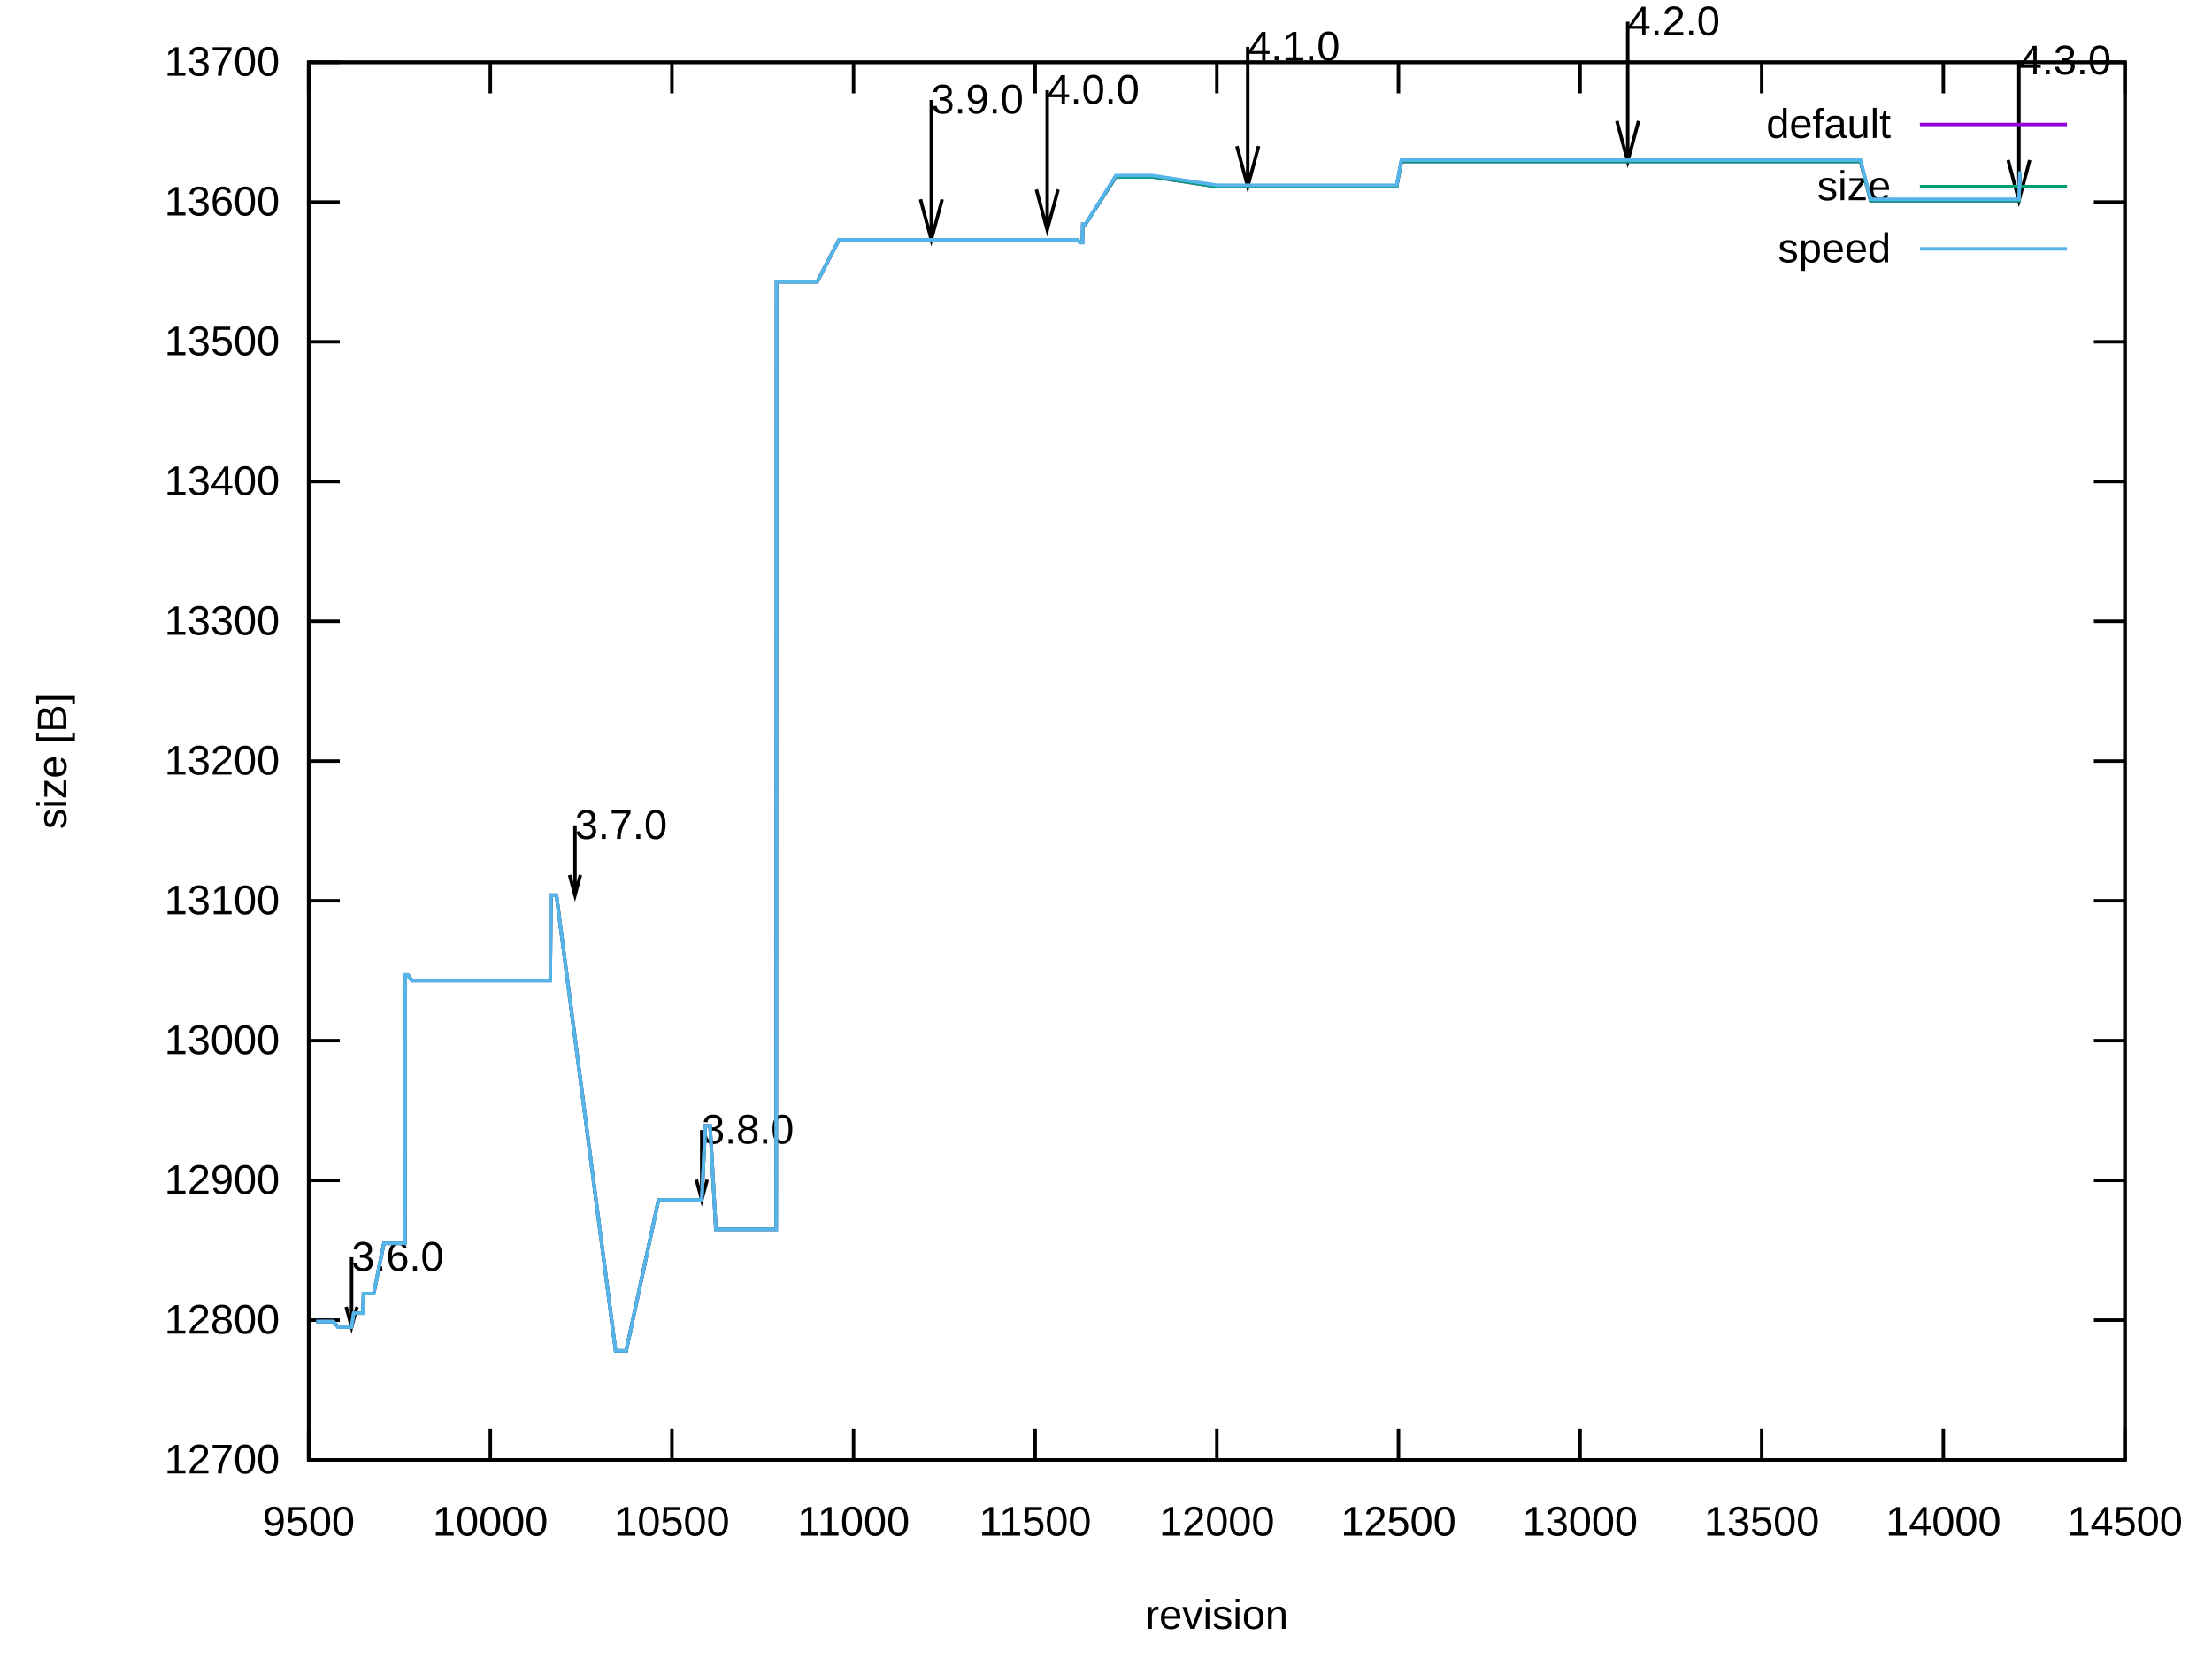
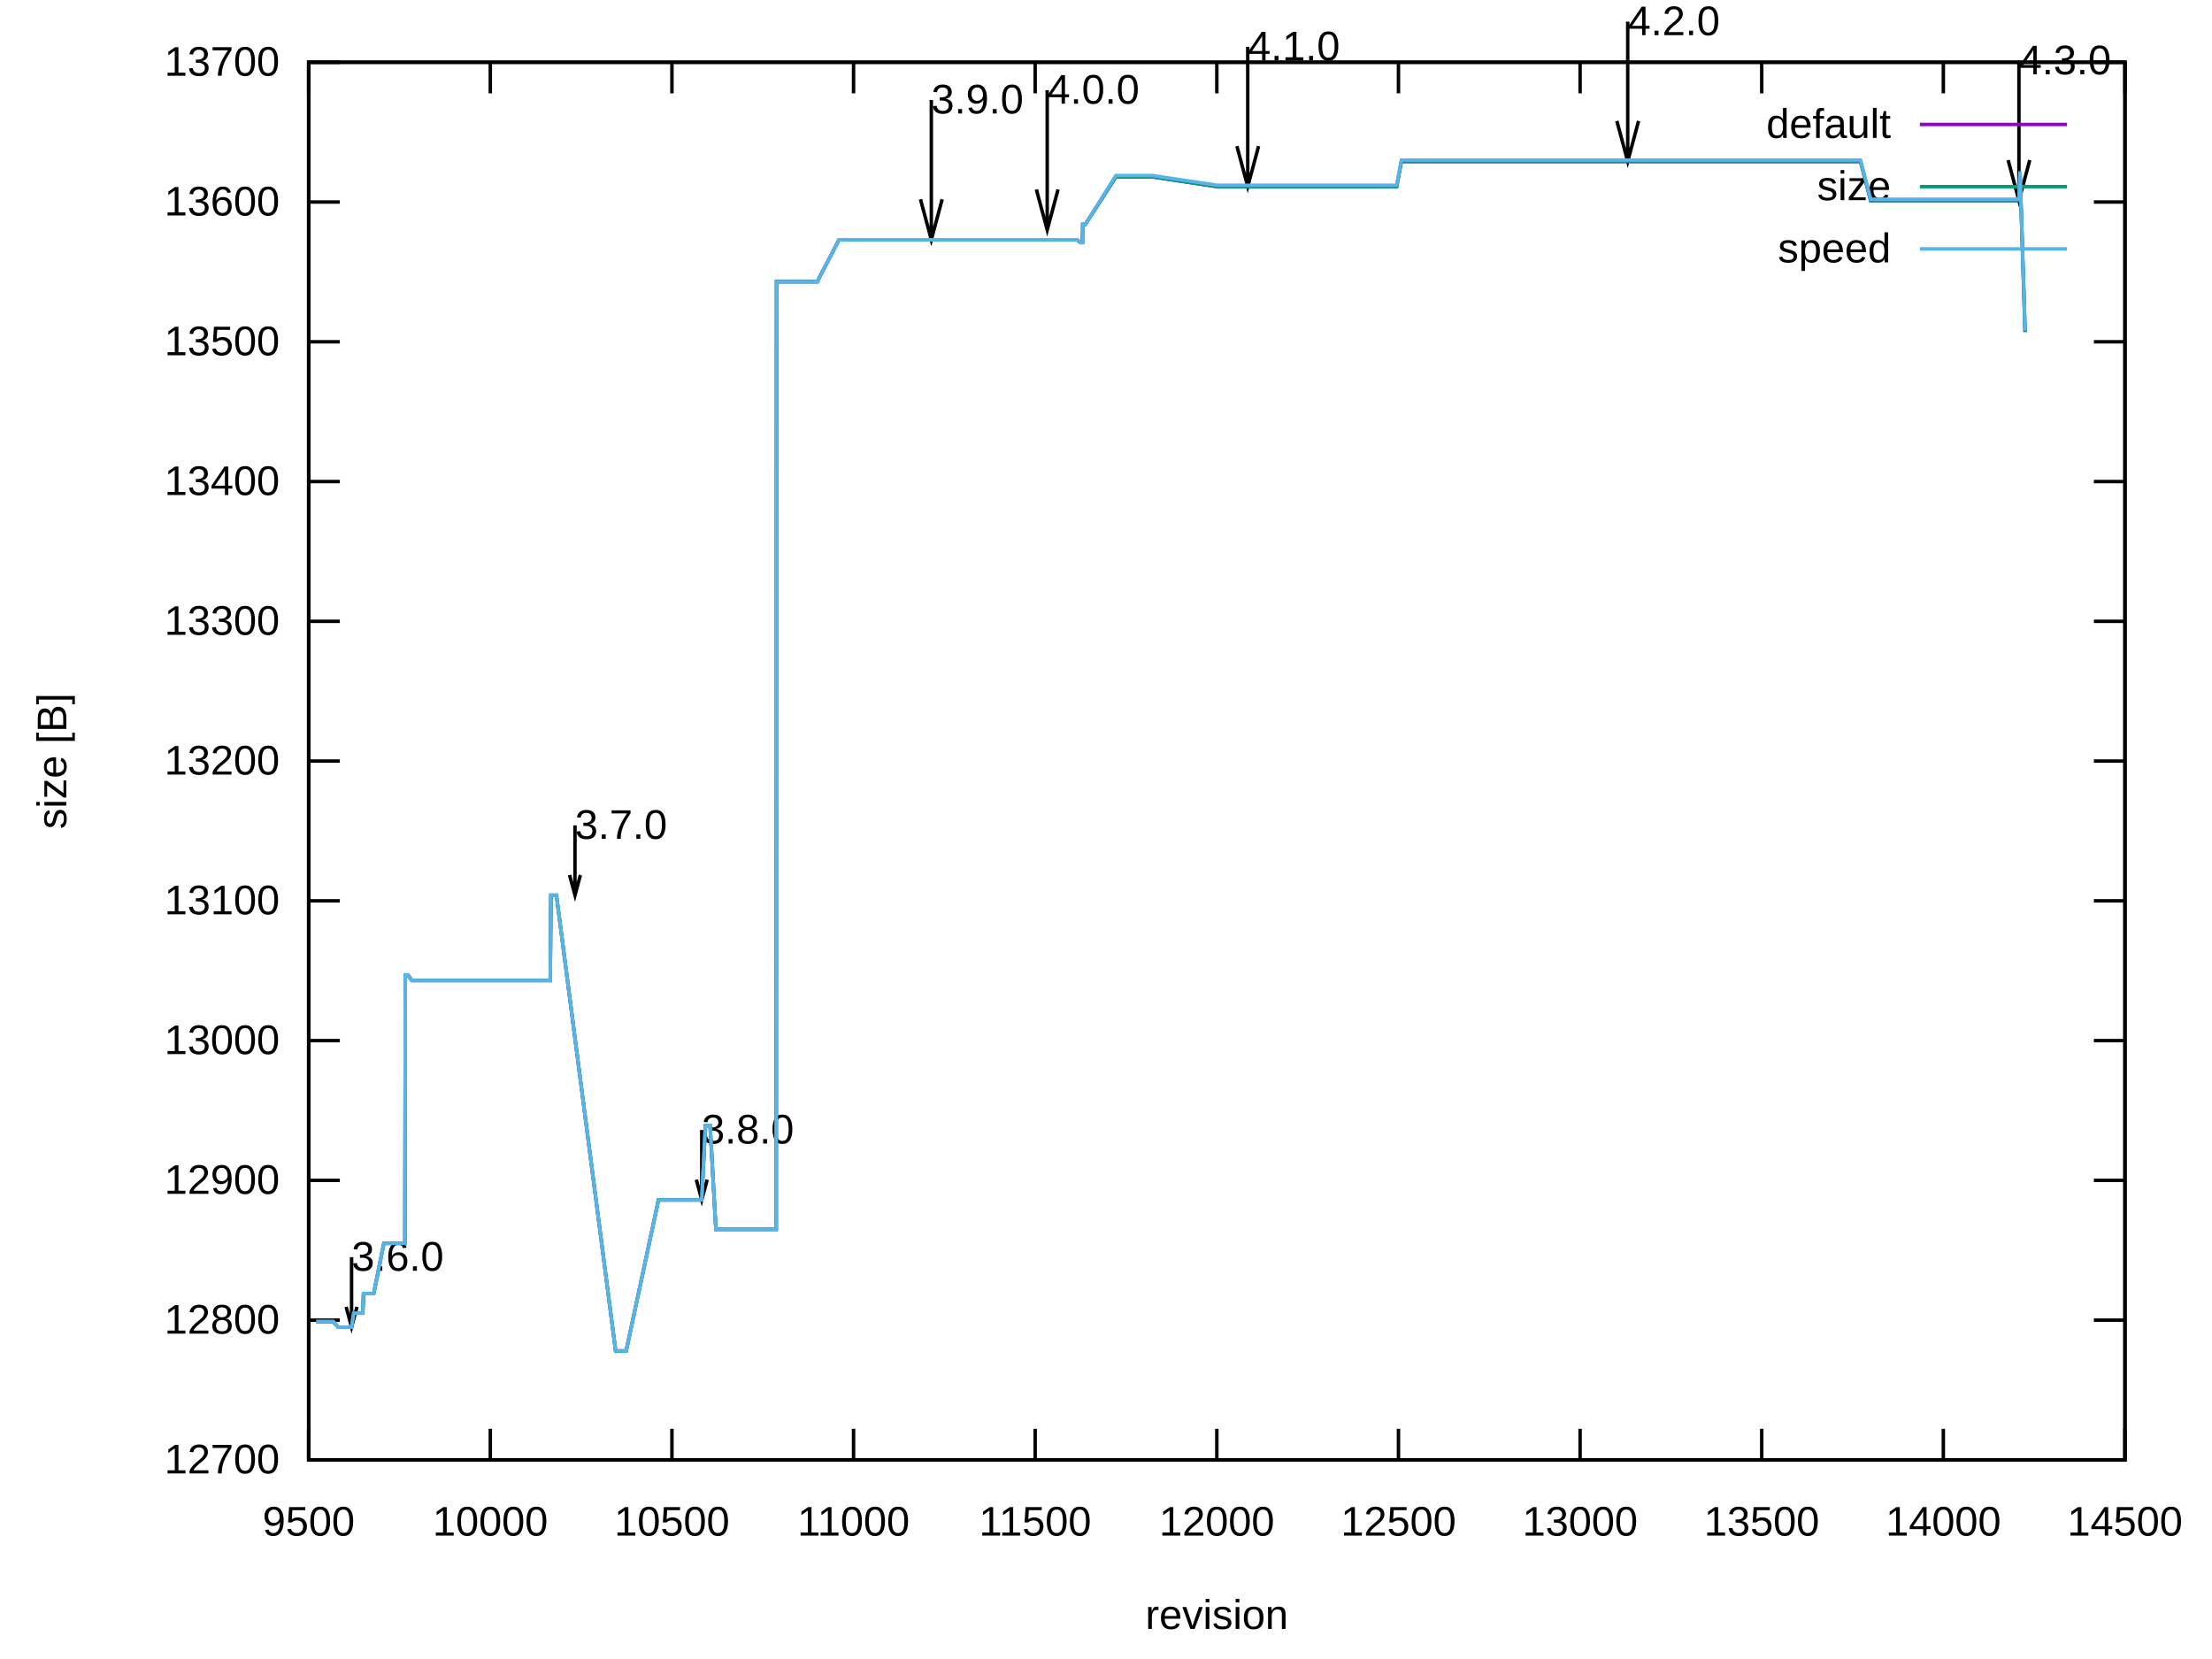
<svg xmlns="http://www.w3.org/2000/svg" xmlns:xlink="http://www.w3.org/1999/xlink" width="640" height="480" viewBox="0 0 640 480">
  <g id="gnuplot_canvas">
    <rect x="0" y="0" width="640" height="480" fill="none" />
    <defs>
      <circle id="gpDot" r="0.5" stroke-width="0.5" stroke="currentColor" />
      <path id="gpPt0" stroke-width="0.222" stroke="currentColor" d="M-1,0 h2 M0,-1 v2" />
      <path id="gpPt1" stroke-width="0.222" stroke="currentColor" d="M-1,-1 L1,1 M1,-1 L-1,1" />
      <path id="gpPt2" stroke-width="0.222" stroke="currentColor" d="M-1,0 L1,0 M0,-1 L0,1 M-1,-1 L1,1 M-1,1 L1,-1" />
      <rect id="gpPt3" stroke-width="0.222" stroke="currentColor" x="-1" y="-1" width="2" height="2" />
      <rect id="gpPt4" stroke-width="0.222" stroke="currentColor" fill="currentColor" x="-1" y="-1" width="2" height="2" />
      <circle id="gpPt5" stroke-width="0.222" stroke="currentColor" cx="0" cy="0" r="1" />
      <use xlink:href="#gpPt5" id="gpPt6" fill="currentColor" stroke="none" />
      <path id="gpPt7" stroke-width="0.222" stroke="currentColor" d="M0,-1.33 L-1.33,0.67 L1.33,0.67 z" />
      <use xlink:href="#gpPt7" id="gpPt8" fill="currentColor" stroke="none" />
      <use xlink:href="#gpPt7" id="gpPt9" stroke="currentColor" transform="rotate(180)" />
      <use xlink:href="#gpPt9" id="gpPt10" fill="currentColor" stroke="none" />
      <use xlink:href="#gpPt3" id="gpPt11" stroke="currentColor" transform="rotate(45)" />
      <use xlink:href="#gpPt11" id="gpPt12" fill="currentColor" stroke="none" />
      <path id="gpPt13" stroke-width="0.222" stroke="currentColor" d="M0,1.330 L1.265,0.411 L0.782,-1.067 L-0.782,-1.076 L-1.265,0.411 z" />
      <use xlink:href="#gpPt13" id="gpPt14" fill="currentColor" stroke="none" />
      <filter id="textbox" filterUnits="objectBoundingBox" x="0" y="0" height="1" width="1">
        <feFlood flood-color="white" flood-opacity="1" result="bgnd" />
        <feComposite in="SourceGraphic" in2="bgnd" operator="atop" />
      </filter>
      <filter id="greybox" filterUnits="objectBoundingBox" x="0" y="0" height="1" width="1">
        <feFlood flood-color="lightgrey" flood-opacity="1" result="grey" />
        <feComposite in="SourceGraphic" in2="grey" operator="atop" />
      </filter>
    </defs>
    <g fill="none" color="white" stroke="currentColor" stroke-width="1.00" stroke-linecap="butt" stroke-linejoin="miter">
</g>
    <g fill="none" color="black" stroke="currentColor" stroke-width="1.00" stroke-linecap="butt" stroke-linejoin="miter">
      <path stroke="black" d="M89.31,422.40 L98.31,422.40 M614.82,422.40 L605.82,422.40  " />
      <g transform="translate(80.92,426.30)" stroke="none" fill="black" font-family="Arial" font-size="12.00" text-anchor="end">
        <text>
          <tspan font-family="Arial"> 12700</tspan>
        </text>
      </g>
    </g>
    <g fill="none" color="black" stroke="currentColor" stroke-width="1.00" stroke-linecap="butt" stroke-linejoin="miter">
      <path stroke="black" d="M89.31,381.96 L98.31,381.96 M614.82,381.96 L605.82,381.96  " />
      <g transform="translate(80.92,385.86)" stroke="none" fill="black" font-family="Arial" font-size="12.00" text-anchor="end">
        <text>
          <tspan font-family="Arial"> 12800</tspan>
        </text>
      </g>
    </g>
    <g fill="none" color="black" stroke="currentColor" stroke-width="1.00" stroke-linecap="butt" stroke-linejoin="miter">
      <path stroke="black" d="M89.31,341.52 L98.31,341.52 M614.82,341.52 L605.82,341.52  " />
      <g transform="translate(80.92,345.42)" stroke="none" fill="black" font-family="Arial" font-size="12.00" text-anchor="end">
        <text>
          <tspan font-family="Arial"> 12900</tspan>
        </text>
      </g>
    </g>
    <g fill="none" color="black" stroke="currentColor" stroke-width="1.00" stroke-linecap="butt" stroke-linejoin="miter">
      <path stroke="black" d="M89.31,301.08 L98.31,301.08 M614.82,301.08 L605.82,301.08  " />
      <g transform="translate(80.92,304.98)" stroke="none" fill="black" font-family="Arial" font-size="12.00" text-anchor="end">
        <text>
          <tspan font-family="Arial"> 13000</tspan>
        </text>
      </g>
    </g>
    <g fill="none" color="black" stroke="currentColor" stroke-width="1.00" stroke-linecap="butt" stroke-linejoin="miter">
      <path stroke="black" d="M89.31,260.64 L98.31,260.64 M614.82,260.64 L605.82,260.64  " />
      <g transform="translate(80.92,264.54)" stroke="none" fill="black" font-family="Arial" font-size="12.00" text-anchor="end">
        <text>
          <tspan font-family="Arial"> 13100</tspan>
        </text>
      </g>
    </g>
    <g fill="none" color="black" stroke="currentColor" stroke-width="1.00" stroke-linecap="butt" stroke-linejoin="miter">
      <path stroke="black" d="M89.31,220.20 L98.31,220.20 M614.82,220.20 L605.82,220.20  " />
      <g transform="translate(80.92,224.10)" stroke="none" fill="black" font-family="Arial" font-size="12.00" text-anchor="end">
        <text>
          <tspan font-family="Arial"> 13200</tspan>
        </text>
      </g>
    </g>
    <g fill="none" color="black" stroke="currentColor" stroke-width="1.00" stroke-linecap="butt" stroke-linejoin="miter">
      <path stroke="black" d="M89.31,179.77 L98.31,179.77 M614.82,179.77 L605.82,179.77  " />
      <g transform="translate(80.92,183.67)" stroke="none" fill="black" font-family="Arial" font-size="12.00" text-anchor="end">
        <text>
          <tspan font-family="Arial"> 13300</tspan>
        </text>
      </g>
    </g>
    <g fill="none" color="black" stroke="currentColor" stroke-width="1.00" stroke-linecap="butt" stroke-linejoin="miter">
      <path stroke="black" d="M89.31,139.33 L98.31,139.33 M614.82,139.33 L605.82,139.33  " />
      <g transform="translate(80.92,143.23)" stroke="none" fill="black" font-family="Arial" font-size="12.00" text-anchor="end">
        <text>
          <tspan font-family="Arial"> 13400</tspan>
        </text>
      </g>
    </g>
    <g fill="none" color="black" stroke="currentColor" stroke-width="1.00" stroke-linecap="butt" stroke-linejoin="miter">
      <path stroke="black" d="M89.31,98.89 L98.31,98.89 M614.82,98.89 L605.82,98.89  " />
      <g transform="translate(80.92,102.79)" stroke="none" fill="black" font-family="Arial" font-size="12.00" text-anchor="end">
        <text>
          <tspan font-family="Arial"> 13500</tspan>
        </text>
      </g>
    </g>
    <g fill="none" color="black" stroke="currentColor" stroke-width="1.00" stroke-linecap="butt" stroke-linejoin="miter">
      <path stroke="black" d="M89.31,58.45 L98.31,58.45 M614.82,58.45 L605.82,58.45  " />
      <g transform="translate(80.92,62.35)" stroke="none" fill="black" font-family="Arial" font-size="12.00" text-anchor="end">
        <text>
          <tspan font-family="Arial"> 13600</tspan>
        </text>
      </g>
    </g>
    <g fill="none" color="black" stroke="currentColor" stroke-width="1.00" stroke-linecap="butt" stroke-linejoin="miter">
      <path stroke="black" d="M89.31,18.01 L98.31,18.01 M614.82,18.01 L605.82,18.01  " />
      <g transform="translate(80.92,21.91)" stroke="none" fill="black" font-family="Arial" font-size="12.00" text-anchor="end">
        <text>
          <tspan font-family="Arial"> 13700</tspan>
        </text>
      </g>
    </g>
    <g fill="none" color="black" stroke="currentColor" stroke-width="1.00" stroke-linecap="butt" stroke-linejoin="miter">
      <path stroke="black" d="M89.31,422.40 L89.31,413.40 M89.31,18.01 L89.31,27.01  " />
      <g transform="translate(89.31,444.30)" stroke="none" fill="black" font-family="Arial" font-size="12.00" text-anchor="middle">
        <text>
          <tspan font-family="Arial"> 9500</tspan>
        </text>
      </g>
    </g>
    <g fill="none" color="black" stroke="currentColor" stroke-width="1.00" stroke-linecap="butt" stroke-linejoin="miter">
      <path stroke="black" d="M141.86,422.40 L141.86,413.40 M141.86,18.01 L141.86,27.01  " />
      <g transform="translate(141.86,444.30)" stroke="none" fill="black" font-family="Arial" font-size="12.00" text-anchor="middle">
        <text>
          <tspan font-family="Arial"> 10000</tspan>
        </text>
      </g>
    </g>
    <g fill="none" color="black" stroke="currentColor" stroke-width="1.00" stroke-linecap="butt" stroke-linejoin="miter">
      <path stroke="black" d="M194.41,422.40 L194.41,413.40 M194.41,18.01 L194.41,27.01  " />
      <g transform="translate(194.41,444.30)" stroke="none" fill="black" font-family="Arial" font-size="12.00" text-anchor="middle">
        <text>
          <tspan font-family="Arial"> 10500</tspan>
        </text>
      </g>
    </g>
    <g fill="none" color="black" stroke="currentColor" stroke-width="1.00" stroke-linecap="butt" stroke-linejoin="miter">
      <path stroke="black" d="M246.96,422.40 L246.96,413.40 M246.96,18.01 L246.96,27.01  " />
      <g transform="translate(246.96,444.30)" stroke="none" fill="black" font-family="Arial" font-size="12.00" text-anchor="middle">
        <text>
          <tspan font-family="Arial"> 11000</tspan>
        </text>
      </g>
    </g>
    <g fill="none" color="black" stroke="currentColor" stroke-width="1.00" stroke-linecap="butt" stroke-linejoin="miter">
      <path stroke="black" d="M299.51,422.40 L299.51,413.40 M299.51,18.01 L299.51,27.01  " />
      <g transform="translate(299.51,444.30)" stroke="none" fill="black" font-family="Arial" font-size="12.00" text-anchor="middle">
        <text>
          <tspan font-family="Arial"> 11500</tspan>
        </text>
      </g>
    </g>
    <g fill="none" color="black" stroke="currentColor" stroke-width="1.00" stroke-linecap="butt" stroke-linejoin="miter">
      <path stroke="black" d="M352.07,422.40 L352.07,413.40 M352.07,18.01 L352.07,27.01  " />
      <g transform="translate(352.07,444.30)" stroke="none" fill="black" font-family="Arial" font-size="12.00" text-anchor="middle">
        <text>
          <tspan font-family="Arial"> 12000</tspan>
        </text>
      </g>
    </g>
    <g fill="none" color="black" stroke="currentColor" stroke-width="1.00" stroke-linecap="butt" stroke-linejoin="miter">
      <path stroke="black" d="M404.62,422.40 L404.62,413.40 M404.62,18.01 L404.62,27.01  " />
      <g transform="translate(404.62,444.30)" stroke="none" fill="black" font-family="Arial" font-size="12.00" text-anchor="middle">
        <text>
          <tspan font-family="Arial"> 12500</tspan>
        </text>
      </g>
    </g>
    <g fill="none" color="black" stroke="currentColor" stroke-width="1.00" stroke-linecap="butt" stroke-linejoin="miter">
      <path stroke="black" d="M457.17,422.40 L457.17,413.40 M457.17,18.01 L457.17,27.01  " />
      <g transform="translate(457.17,444.30)" stroke="none" fill="black" font-family="Arial" font-size="12.00" text-anchor="middle">
        <text>
          <tspan font-family="Arial"> 13000</tspan>
        </text>
      </g>
    </g>
    <g fill="none" color="black" stroke="currentColor" stroke-width="1.00" stroke-linecap="butt" stroke-linejoin="miter">
      <path stroke="black" d="M509.72,422.40 L509.72,413.40 M509.72,18.01 L509.72,27.01  " />
      <g transform="translate(509.72,444.30)" stroke="none" fill="black" font-family="Arial" font-size="12.00" text-anchor="middle">
        <text>
          <tspan font-family="Arial"> 13500</tspan>
        </text>
      </g>
    </g>
    <g fill="none" color="black" stroke="currentColor" stroke-width="1.00" stroke-linecap="butt" stroke-linejoin="miter">
      <path stroke="black" d="M562.27,422.40 L562.27,413.40 M562.27,18.01 L562.27,27.01  " />
      <g transform="translate(562.27,444.30)" stroke="none" fill="black" font-family="Arial" font-size="12.00" text-anchor="middle">
        <text>
          <tspan font-family="Arial"> 14000</tspan>
        </text>
      </g>
    </g>
    <g fill="none" color="black" stroke="currentColor" stroke-width="1.00" stroke-linecap="butt" stroke-linejoin="miter">
      <path stroke="black" d="M614.82,422.40 L614.82,413.40 M614.82,18.01 L614.82,27.01  " />
      <g transform="translate(614.82,444.30)" stroke="none" fill="black" font-family="Arial" font-size="12.00" text-anchor="middle">
        <text>
          <tspan font-family="Arial"> 14500</tspan>
        </text>
      </g>
    </g>
    <g fill="none" color="black" stroke="currentColor" stroke-width="1.00" stroke-linecap="butt" stroke-linejoin="miter">
</g>
    <g fill="none" color="black" stroke="currentColor" stroke-width="1.00" stroke-linecap="butt" stroke-linejoin="miter">
      <path stroke="black" d="M89.31,18.01 L89.31,422.40 L614.82,422.40 L614.82,18.01 L89.31,18.01 Z  " />
      <g transform="translate(101.71,367.66)" stroke="none" fill="black" font-family="Arial" font-size="12.00" text-anchor="start">
        <text>
          <tspan font-family="Arial">3.6.0</tspan>
        </text>
      </g>
      <g transform="translate(166.35,242.71)" stroke="none" fill="black" font-family="Arial" font-size="12.00" text-anchor="start">
        <text>
          <tspan font-family="Arial">3.7.0</tspan>
        </text>
      </g>
      <g transform="translate(203.03,330.86)" stroke="none" fill="black" font-family="Arial" font-size="12.00" text-anchor="start">
        <text>
          <tspan font-family="Arial">3.8.0</tspan>
        </text>
      </g>
      <g transform="translate(269.45,32.83)" stroke="none" fill="black" font-family="Arial" font-size="12.00" text-anchor="start">
        <text>
          <tspan font-family="Arial">3.9.0</tspan>
        </text>
      </g>
      <g transform="translate(302.98,30.00)" stroke="none" fill="black" font-family="Arial" font-size="12.00" text-anchor="start">
        <text>
          <tspan font-family="Arial">4.0.0</tspan>
        </text>
      </g>
      <g transform="translate(361.00,17.46)" stroke="none" fill="black" font-family="Arial" font-size="12.00" text-anchor="start">
        <text>
          <tspan font-family="Arial">4.1.0</tspan>
        </text>
      </g>
      <g transform="translate(470.94,10.18)" stroke="none" fill="black" font-family="Arial" font-size="12.00" text-anchor="start">
        <text>
          <tspan font-family="Arial">4.2.0</tspan>
        </text>
      </g>
      <g transform="translate(584.13,21.51)" stroke="none" fill="black" font-family="Arial" font-size="12.00" text-anchor="start">
        <text>
          <tspan font-family="Arial">4.3.0</tspan>
        </text>
      </g>
      <path stroke="black" d="M100.15,378.12 L101.72,383.97 L103.29,378.12 M101.72,363.75 L101.72,383.97 M164.79,253.17 L166.36,259.02 L167.93,253.17   M166.36,238.80 L166.36,259.02 M201.47,341.32 L203.04,347.17 L204.61,341.32 M203.04,326.95 L203.04,347.17 M266.32,57.65   L269.46,69.36 L272.60,57.65 M269.46,28.92 L269.46,69.36 M299.85,54.82 L302.99,66.53 L306.13,54.82 M302.99,26.09   L302.99,66.53 M357.87,42.28 L361.01,53.99 L364.15,42.28 M361.01,13.55 L361.01,53.99 M467.81,35.00 L470.95,46.71   L474.09,35.00 M470.95,6.27 L470.95,46.71 M581.01,46.32 L584.14,58.03 L587.27,46.32 M584.14,17.60 L584.14,58.03    " />
    </g>
    <g fill="none" color="black" stroke="currentColor" stroke-width="1.00" stroke-linecap="butt" stroke-linejoin="miter">
      <g transform="translate(19.18,220.21) rotate(270)" stroke="none" fill="black" font-family="Arial" font-size="12.00" text-anchor="middle">
        <text>
          <tspan font-family="Arial">size [B]</tspan>
        </text>
      </g>
    </g>
    <g fill="none" color="black" stroke="currentColor" stroke-width="1.00" stroke-linecap="butt" stroke-linejoin="miter">
      <g transform="translate(352.06,471.30)" stroke="none" fill="black" font-family="Arial" font-size="12.00" text-anchor="middle">
        <text>
          <tspan font-family="Arial">revision</tspan>
        </text>
      </g>
    </g>
    <g fill="none" color="black" stroke="currentColor" stroke-width="1.00" stroke-linecap="butt" stroke-linejoin="miter">
</g>
    <g id="gnuplot_plot_1">
      <g fill="none" color="black" stroke="currentColor" stroke-width="1.00" stroke-linecap="butt" stroke-linejoin="miter">
        <g transform="translate(547.09,39.91)" stroke="none" fill="black" font-family="Arial" font-size="12.00" text-anchor="end">
          <text>
            <tspan font-family="Arial">default</tspan>
          </text>
        </g>
      </g>
      <g fill="none" color="black" stroke="currentColor" stroke-width="1.00" stroke-linecap="butt" stroke-linejoin="miter">
-         <path stroke="rgb(148,   0, 211)" d="M555.48,36.01 L598.04,36.01 M91.52,382.37 L93.51,382.37 L94.57,382.37 L96.46,382.37 L97.82,383.98 L98.66,383.98   L99.40,383.98 L99.93,383.98 L100.03,383.98 L100.14,383.98 L100.24,383.98 L101.71,383.98 L102.34,379.94 L103.18,379.94   L103.50,379.94 L103.60,379.94 L103.71,379.94 L103.81,379.94 L104.02,379.94 L104.55,379.94 L104.65,379.94 L104.97,379.94   L105.18,374.28 L105.39,374.28 L105.50,374.28 L106.02,374.28 L106.34,374.28 L106.55,374.28 L106.65,374.28 L106.76,374.28   L108.12,374.28 L111.07,359.72 L113.48,359.72 L114.53,359.72 L115.27,359.72 L115.69,359.72 L116.74,359.72 L117.06,359.72   L117.16,359.72 L117.27,282.08 L117.37,282.08 L118.00,282.08 L119.16,283.69 L119.79,283.69 L119.89,283.69 L120.10,283.69   L120.53,283.69 L121.16,283.69 L121.58,283.69 L121.68,283.69 L122.42,283.69 L122.73,283.69 L122.84,283.69 L122.94,283.69   L123.99,283.69 L124.20,283.69 L124.62,283.69 L129.14,283.69 L136.50,283.69 L136.92,283.69 L137.13,283.69 L137.24,283.69   L137.76,283.69 L158.99,283.69 L159.20,283.69 L159.41,259.03 L160.15,259.03 L160.88,259.03 L160.99,259.03 L178.12,390.86   L178.54,390.86 L178.65,390.86 L180.33,390.86 L180.43,390.86 L181.17,390.86 L190.52,347.18 L193.89,347.18 L195.46,347.18   L198.62,347.18 L200.51,347.18 L203.03,347.18 L204.08,325.75 L205.03,325.75 L205.45,325.75 L207.13,355.68 L209.13,355.68   L209.65,355.68 L210.81,355.68 L211.23,355.68 L212.07,355.68 L223.32,355.68 L224.05,355.68 L224.47,355.68 L224.58,355.68   L224.68,81.50 L224.89,81.50 L225.94,81.50 L236.45,81.50 L242.76,69.37 L244.23,69.37 L256.11,69.37 L257.47,69.37   L262.73,69.37 L269.45,69.37 L274.29,69.37 L281.65,69.37 L282.17,69.37 L285.96,69.37 L292.68,69.37 L293.00,69.37   L293.94,69.37 L300.25,69.37 L300.46,69.37 L302.98,69.37 L308.55,69.37 L311.50,69.37 L311.60,69.37 L312.65,70.18   L313.18,70.18 L313.28,64.92 L313.91,64.92 L314.02,64.92 L322.85,51.17 L333.36,51.17 L352.17,54.00 L357.95,54.00   L361.00,54.00 L362.36,54.00 L362.58,54.00 L362.79,54.00 L363.21,54.00 L363.52,54.00 L364.05,54.00 L393.26,54.00   L395.68,54.00 L397.26,54.00 L399.36,54.00 L400.83,54.00 L403.35,54.00 L404.09,54.00 L405.46,46.72 L419.54,46.72   L422.80,46.72 L424.48,46.72 L424.80,46.72 L430.47,46.72 L434.46,46.72 L435.62,46.72 L438.98,46.72 L442.66,46.72   L444.03,46.72 L445.71,46.72 L446.66,46.72 L453.91,46.72 L470.94,46.72 L478.19,46.72 L488.70,46.72 L509.19,46.72   L529.58,46.72 L530.63,46.72 L531.68,46.72 L535.78,46.72 L538.31,46.72 L541.25,58.04 L551.76,58.04 L562.27,58.04   L581.61,58.04 L584.13,58.04 L584.45,49.96  " />
+         <path stroke="rgb(148,   0, 211)" d="M555.48,36.01 L598.04,36.01 M91.52,382.37 L93.51,382.37 L94.57,382.37 L96.46,382.37 L97.82,383.98 L98.66,383.98   L99.40,383.98 L99.93,383.98 L100.03,383.98 L100.14,383.98 L100.24,383.98 L101.71,383.98 L102.34,379.94 L103.18,379.94   L103.50,379.94 L103.60,379.94 L103.71,379.94 L103.81,379.94 L104.02,379.94 L104.55,379.94 L104.65,379.94 L104.97,379.94   L105.18,374.28 L105.39,374.28 L105.50,374.28 L106.02,374.28 L106.34,374.28 L106.55,374.28 L106.65,374.28 L106.76,374.28   L108.12,374.28 L111.07,359.72 L113.48,359.72 L114.53,359.72 L115.27,359.72 L115.69,359.72 L116.74,359.72 L117.06,359.72   L117.16,359.72 L117.27,282.08 L117.37,282.08 L118.00,282.08 L119.16,283.69 L119.79,283.69 L119.89,283.69 L120.10,283.69   L120.53,283.69 L121.16,283.69 L121.58,283.69 L121.68,283.69 L122.42,283.69 L122.73,283.69 L122.84,283.69 L122.94,283.69   L123.99,283.69 L124.20,283.69 L124.62,283.69 L129.14,283.69 L136.50,283.69 L136.92,283.69 L137.13,283.69 L137.24,283.69   L137.76,283.69 L158.99,283.69 L159.20,283.69 L159.41,259.03 L160.15,259.03 L160.88,259.03 L160.99,259.03 L178.12,390.86   L178.54,390.86 L178.65,390.86 L180.33,390.86 L180.43,390.86 L181.17,390.86 L190.52,347.18 L193.89,347.18 L195.46,347.18   L198.62,347.18 L200.51,347.18 L203.03,347.18 L204.08,325.75 L205.03,325.75 L205.45,325.75 L207.13,355.68 L209.13,355.68   L209.65,355.68 L210.81,355.68 L211.23,355.68 L212.07,355.68 L223.32,355.68 L224.05,355.68 L224.47,355.68 L224.58,355.68   L224.68,81.50 L224.89,81.50 L225.94,81.50 L236.45,81.50 L242.76,69.37 L244.23,69.37 L256.11,69.37 L257.47,69.37   L262.73,69.37 L269.45,69.37 L274.29,69.37 L281.65,69.37 L282.17,69.37 L285.96,69.37 L292.68,69.37 L293.00,69.37   L293.94,69.37 L300.25,69.37 L300.46,69.37 L302.98,69.37 L308.55,69.37 L311.50,69.37 L311.60,69.37 L312.65,70.18   L313.18,70.18 L313.28,64.92 L313.91,64.92 L314.02,64.92 L322.85,51.17 L333.36,51.17 L352.17,54.00 L357.95,54.00   L361.00,54.00 L362.36,54.00 L362.58,54.00 L362.79,54.00 L363.21,54.00 L363.52,54.00 L364.05,54.00 L393.26,54.00   L395.68,54.00 L397.26,54.00 L399.36,54.00 L400.83,54.00 L403.35,54.00 L404.09,54.00 L405.46,46.72 L419.54,46.72   L422.80,46.72 L424.48,46.72 L424.80,46.72 L430.47,46.72 L434.46,46.72 L435.62,46.72 L438.98,46.72 L442.66,46.72   L444.03,46.72 L445.71,46.72 L446.66,46.72 L453.91,46.72 L470.94,46.72 L478.19,46.72 L488.70,46.72 L509.19,46.72   L529.58,46.72 L530.63,46.72 L531.68,46.72 L535.78,46.72 L538.31,46.72 L541.25,58.04 L551.76,58.04 L562.27,58.04   L581.61,58.04 L584.13,58.04 L584.45,49.96 L585.92,96.06  " />
      </g>
    </g>
    <g id="gnuplot_plot_2">
      <g fill="none" color="black" stroke="currentColor" stroke-width="1.00" stroke-linecap="butt" stroke-linejoin="miter">
        <g transform="translate(547.09,57.91)" stroke="none" fill="black" font-family="Arial" font-size="12.00" text-anchor="end">
          <text>
            <tspan font-family="Arial">size</tspan>
          </text>
        </g>
      </g>
      <g fill="none" color="black" stroke="currentColor" stroke-width="1.00" stroke-linecap="butt" stroke-linejoin="miter">
-         <path stroke="rgb(  0, 158, 115)" d="M555.48,54.01 L598.04,54.01 M91.52,382.37 L93.51,382.37 L94.57,382.37 L96.46,382.37 L97.82,383.98 L98.66,383.98   L99.40,383.98 L99.93,383.98 L100.03,383.98 L100.14,383.98 L100.24,383.98 L101.71,383.98 L102.34,379.94 L103.18,379.94   L103.50,379.94 L103.60,379.94 L103.71,379.94 L103.81,379.94 L104.02,379.94 L104.55,379.94 L104.65,379.94 L104.97,379.94   L105.18,374.28 L105.39,374.28 L105.50,374.28 L106.02,374.28 L106.34,374.28 L106.55,374.28 L106.65,374.28 L106.76,374.28   L108.12,374.28 L111.07,359.72 L113.48,359.72 L114.53,359.72 L115.27,359.72 L115.69,359.72 L116.74,359.72 L117.06,359.72   L117.16,359.72 L117.27,282.08 L117.37,282.08 L118.00,282.08 L119.16,283.69 L119.79,283.69 L119.89,283.69 L120.10,283.69   L120.53,283.69 L121.16,283.69 L121.58,283.69 L121.68,283.69 L122.42,283.69 L122.73,283.69 L122.84,283.69 L122.94,283.69   L123.99,283.69 L124.20,283.69 L124.62,283.69 L129.14,283.69 L136.50,283.69 L136.92,283.69 L137.13,283.69 L137.24,283.69   L137.76,283.69 L158.99,283.69 L159.20,283.69 L159.41,259.03 L160.15,259.03 L160.88,259.03 L160.99,259.03 L178.12,390.86   L178.54,390.86 L178.65,390.86 L180.33,390.86 L180.43,390.86 L181.17,390.86 L190.52,347.18 L193.89,347.18 L195.46,347.18   L198.62,347.18 L200.51,347.18 L203.03,347.18 L204.08,325.75 L205.03,325.75 L205.45,325.75 L207.13,355.68 L209.13,355.68   L209.65,355.68 L210.81,355.68 L211.23,355.68 L212.07,355.68 L223.32,355.68 L224.05,355.68 L224.47,355.68 L224.58,355.68   L224.68,81.50 L224.89,81.50 L225.94,81.50 L236.45,81.50 L242.76,69.37 L244.23,69.37 L256.11,69.37 L257.47,69.37   L262.73,69.37 L269.45,69.37 L274.29,69.37 L281.65,69.37 L282.17,69.37 L285.96,69.37 L292.68,69.37 L293.00,69.37   L293.94,69.37 L300.25,69.37 L300.46,69.37 L302.98,69.37 L308.55,69.37 L311.50,69.37 L311.60,69.37 L312.65,70.18   L313.18,70.18 L313.28,64.92 L313.91,64.92 L314.02,64.92 L322.85,51.17 L333.36,51.17 L352.17,54.00 L357.95,54.00   L361.00,54.00 L362.36,54.00 L362.58,54.00 L362.79,54.00 L363.21,54.00 L363.52,54.00 L364.05,54.00 L393.26,54.00   L395.68,54.00 L397.26,54.00 L399.36,54.00 L400.83,54.00 L403.35,54.00 L404.09,54.00 L405.46,46.72 L419.54,46.72   L422.80,46.72 L424.48,46.72 L424.80,46.72 L430.47,46.72 L434.46,46.72 L435.62,46.72 L438.98,46.72 L442.66,46.72   L444.03,46.72 L445.71,46.72 L446.66,46.72 L453.91,46.72 L470.94,46.72 L478.19,46.72 L488.70,46.72 L509.19,46.72   L529.58,46.72 L530.63,46.72 L531.68,46.72 L535.78,46.72 L538.31,46.72 L541.25,58.04 L551.76,58.04 L562.27,58.04   L581.61,58.04 L584.13,58.04 L584.45,49.96  " />
+         <path stroke="rgb(  0, 158, 115)" d="M555.48,54.01 L598.04,54.01 M91.52,382.37 L93.51,382.37 L94.57,382.37 L96.46,382.37 L97.82,383.98 L98.66,383.98   L99.40,383.98 L99.93,383.98 L100.03,383.98 L100.14,383.98 L100.24,383.98 L101.71,383.98 L102.34,379.94 L103.18,379.94   L103.50,379.94 L103.60,379.94 L103.71,379.94 L103.81,379.94 L104.02,379.94 L104.55,379.94 L104.65,379.94 L104.97,379.94   L105.18,374.28 L105.39,374.28 L105.50,374.28 L106.02,374.28 L106.34,374.28 L106.55,374.28 L106.65,374.28 L106.76,374.28   L108.12,374.28 L111.07,359.72 L113.48,359.72 L114.53,359.72 L115.27,359.72 L115.69,359.72 L116.74,359.72 L117.06,359.72   L117.16,359.72 L117.27,282.08 L117.37,282.08 L118.00,282.08 L119.16,283.69 L119.79,283.69 L119.89,283.69 L120.10,283.69   L120.53,283.69 L121.16,283.69 L121.58,283.69 L121.68,283.69 L122.42,283.69 L122.73,283.69 L122.84,283.69 L122.94,283.69   L123.99,283.69 L124.20,283.69 L124.62,283.69 L129.14,283.69 L136.50,283.69 L136.92,283.69 L137.13,283.69 L137.24,283.69   L137.76,283.69 L158.99,283.69 L159.20,283.69 L159.41,259.03 L160.15,259.03 L160.88,259.03 L160.99,259.03 L178.12,390.86   L178.54,390.86 L178.65,390.86 L180.33,390.86 L180.43,390.86 L181.17,390.86 L190.52,347.18 L193.89,347.18 L195.46,347.18   L198.62,347.18 L200.51,347.18 L203.03,347.18 L204.08,325.75 L205.03,325.75 L205.45,325.75 L207.13,355.68 L209.13,355.68   L209.65,355.68 L210.81,355.68 L211.23,355.68 L212.07,355.68 L223.32,355.68 L224.05,355.68 L224.47,355.68 L224.58,355.68   L224.68,81.50 L224.89,81.50 L225.94,81.50 L236.45,81.50 L242.76,69.37 L244.23,69.37 L256.11,69.37 L257.47,69.37   L262.73,69.37 L269.45,69.37 L274.29,69.37 L281.65,69.37 L282.17,69.37 L285.96,69.37 L292.68,69.37 L293.00,69.37   L293.94,69.37 L300.25,69.37 L300.46,69.37 L302.98,69.37 L308.55,69.37 L311.50,69.37 L311.60,69.37 L312.65,70.18   L313.18,70.18 L313.28,64.92 L313.91,64.92 L314.02,64.92 L322.85,51.17 L333.36,51.17 L352.17,54.00 L357.95,54.00   L361.00,54.00 L362.36,54.00 L362.58,54.00 L362.79,54.00 L363.21,54.00 L363.52,54.00 L364.05,54.00 L393.26,54.00   L395.68,54.00 L397.26,54.00 L399.36,54.00 L400.83,54.00 L403.35,54.00 L404.09,54.00 L405.46,46.72 L419.54,46.72   L422.80,46.72 L424.48,46.72 L424.80,46.72 L430.47,46.72 L434.46,46.72 L435.62,46.72 L438.98,46.72 L442.66,46.72   L444.03,46.72 L445.71,46.72 L446.66,46.72 L453.91,46.72 L470.94,46.72 L478.19,46.72 L488.70,46.72 L509.19,46.72   L529.58,46.72 L530.63,46.72 L531.68,46.72 L535.78,46.72 L538.31,46.72 L541.25,58.04 L551.76,58.04 L562.27,58.04   L581.61,58.04 L584.13,58.04 L584.45,49.96 L585.92,96.06  " />
      </g>
    </g>
    <g id="gnuplot_plot_3">
      <g fill="none" color="black" stroke="currentColor" stroke-width="1.00" stroke-linecap="butt" stroke-linejoin="miter">
        <g transform="translate(547.09,75.91)" stroke="none" fill="black" font-family="Arial" font-size="12.00" text-anchor="end">
          <text>
            <tspan font-family="Arial">speed</tspan>
          </text>
        </g>
      </g>
      <g fill="none" color="black" stroke="currentColor" stroke-width="1.00" stroke-linecap="butt" stroke-linejoin="miter">
-         <path stroke="rgb( 86, 180, 233)" d="M555.48,72.01 L598.04,72.01 M91.52,382.37 L93.51,382.37 L94.57,382.37 L96.46,382.37 L97.82,383.98 L98.66,383.98   L99.40,383.98 L99.93,383.98 L100.03,383.98 L100.14,383.98 L100.24,383.98 L101.71,383.98 L102.34,379.94 L103.18,379.94   L103.50,379.94 L103.60,379.94 L103.71,379.94 L103.81,379.94 L104.02,379.94 L104.55,379.94 L104.65,379.94 L104.97,379.94   L105.18,374.28 L105.39,374.28 L105.50,374.28 L106.02,374.28 L106.34,374.28 L106.55,374.28 L106.65,374.28 L106.76,374.28   L108.12,374.28 L111.07,359.72 L113.48,359.72 L114.53,359.72 L115.27,359.72 L115.69,359.72 L116.74,359.72 L117.06,359.72   L117.16,359.72 L117.27,282.08 L117.37,282.08 L118.00,282.08 L119.16,283.69 L119.79,283.69 L119.89,283.69 L120.10,283.69   L120.53,283.69 L121.16,283.69 L121.58,283.69 L121.68,283.69 L122.42,283.69 L122.73,283.69 L122.84,283.69 L122.94,283.69   L123.99,283.69 L124.20,283.69 L124.62,283.69 L129.14,283.69 L136.50,283.69 L136.92,283.69 L137.13,283.69 L137.24,283.69   L137.76,283.69 L158.99,283.69 L159.20,283.69 L159.41,259.03 L160.15,259.03 L160.88,259.03 L160.99,259.03 L178.12,390.86   L178.54,390.86 L178.65,390.86 L180.33,390.86 L180.43,390.86 L181.17,390.86 L190.52,347.18 L193.89,347.18 L195.46,347.18   L198.62,347.18 L200.51,347.18 L203.03,347.18 L204.08,325.75 L205.03,325.75 L205.45,325.75 L207.13,355.68 L209.13,355.68   L209.65,355.68 L210.81,355.68 L211.23,355.68 L212.07,355.68 L223.32,355.68 L224.05,355.68 L224.47,355.68 L224.58,355.68   L224.68,81.50 L224.89,81.50 L225.94,81.50 L236.45,81.50 L242.76,69.37 L244.23,69.37 L256.11,69.37 L257.47,69.37   L262.73,69.37 L269.45,69.37 L274.29,69.37 L281.65,69.37 L282.17,69.37 L285.96,69.37 L292.68,69.37 L293.00,69.37   L293.94,69.37 L300.25,69.37 L300.46,69.37 L302.98,69.37 L308.55,69.37 L311.50,69.37 L311.60,69.37 L312.65,70.18   L313.18,70.18 L313.28,64.92 L313.91,64.92 L314.02,64.92 L322.85,50.77 L333.36,50.77 L352.17,53.60 L357.95,53.60   L361.00,53.60 L362.36,53.60 L362.58,53.60 L362.79,53.60 L363.21,53.60 L363.52,53.60 L364.05,53.60 L393.26,53.60   L395.68,53.60 L397.26,53.60 L399.36,53.60 L400.83,53.60 L403.35,53.60 L404.09,53.60 L405.46,46.32 L419.54,46.32   L422.80,46.32 L424.48,46.32 L424.80,46.32 L430.47,46.32 L434.46,46.32 L435.62,46.32 L438.98,46.32 L442.66,46.32   L444.03,46.32 L445.71,46.32 L446.66,46.32 L453.91,46.32 L470.94,46.32 L478.19,46.32 L488.70,46.32 L509.19,46.32   L529.58,46.32 L530.63,46.32 L531.68,46.32 L535.78,46.32 L538.31,46.32 L541.25,57.64 L551.76,57.64 L562.27,57.64   L581.61,57.64 L584.13,57.64 L584.45,49.55  " />
+         <path stroke="rgb( 86, 180, 233)" d="M555.48,72.01 L598.04,72.01 M91.52,382.37 L93.51,382.37 L94.57,382.37 L96.46,382.37 L97.82,383.98 L98.66,383.98   L99.40,383.98 L99.93,383.98 L100.03,383.98 L100.14,383.98 L100.24,383.98 L101.71,383.98 L102.34,379.94 L103.18,379.94   L103.50,379.94 L103.60,379.94 L103.71,379.94 L103.81,379.94 L104.02,379.94 L104.55,379.94 L104.65,379.94 L104.97,379.94   L105.18,374.28 L105.39,374.28 L105.50,374.28 L106.02,374.28 L106.34,374.28 L106.55,374.28 L106.65,374.28 L106.76,374.28   L108.12,374.28 L111.07,359.72 L113.48,359.72 L114.53,359.72 L115.27,359.72 L115.69,359.72 L116.74,359.72 L117.06,359.72   L117.16,359.72 L117.27,282.08 L117.37,282.08 L118.00,282.08 L119.16,283.69 L119.79,283.69 L119.89,283.69 L120.10,283.69   L120.53,283.69 L121.16,283.69 L121.58,283.69 L121.68,283.69 L122.42,283.69 L122.73,283.69 L122.84,283.69 L122.94,283.69   L123.99,283.69 L124.20,283.69 L124.62,283.69 L129.14,283.69 L136.50,283.69 L136.92,283.69 L137.13,283.69 L137.24,283.69   L137.76,283.69 L158.99,283.69 L159.20,283.69 L159.41,259.03 L160.15,259.03 L160.88,259.03 L160.99,259.03 L178.12,390.86   L178.54,390.86 L178.65,390.86 L180.33,390.86 L180.43,390.86 L181.17,390.86 L190.52,347.18 L193.89,347.18 L195.46,347.18   L198.62,347.18 L200.51,347.18 L203.03,347.18 L204.08,325.75 L205.03,325.75 L205.45,325.75 L207.13,355.68 L209.13,355.68   L209.65,355.68 L210.81,355.68 L211.23,355.68 L212.07,355.68 L223.32,355.68 L224.05,355.68 L224.47,355.68 L224.58,355.68   L224.68,81.50 L224.89,81.50 L225.94,81.50 L236.45,81.50 L242.76,69.37 L244.23,69.37 L256.11,69.37 L257.47,69.37   L262.73,69.37 L269.45,69.37 L274.29,69.37 L281.65,69.37 L282.17,69.37 L285.96,69.37 L292.68,69.37 L293.00,69.37   L293.94,69.37 L300.25,69.37 L300.46,69.37 L302.98,69.37 L308.55,69.37 L311.50,69.37 L311.60,69.37 L312.65,70.18   L313.18,70.18 L313.28,64.92 L313.91,64.92 L314.02,64.92 L322.85,50.77 L333.36,50.77 L352.17,53.60 L357.95,53.60   L361.00,53.60 L362.36,53.60 L362.58,53.60 L362.79,53.60 L363.21,53.60 L363.52,53.60 L364.05,53.60 L393.26,53.60   L395.68,53.60 L397.26,53.60 L399.36,53.60 L400.83,53.60 L403.35,53.60 L404.09,53.60 L405.46,46.32 L419.54,46.32   L422.80,46.32 L424.48,46.32 L424.80,46.32 L430.47,46.32 L434.46,46.32 L435.62,46.32 L438.98,46.32 L442.66,46.32   L444.03,46.32 L445.71,46.32 L446.66,46.32 L453.91,46.32 L470.94,46.32 L478.19,46.32 L488.70,46.32 L509.19,46.32   L529.58,46.32 L530.63,46.32 L531.68,46.32 L535.78,46.32 L538.31,46.32 L541.25,57.64 L551.76,57.64 L562.27,57.64   L581.61,57.64 L584.13,57.64 L584.45,49.55 L585.92,95.65  " />
      </g>
    </g>
    <g fill="none" color="white" stroke="rgb( 86, 180, 233)" stroke-width="2.00" stroke-linecap="butt" stroke-linejoin="miter">
</g>
    <g fill="none" color="black" stroke="currentColor" stroke-width="2.00" stroke-linecap="butt" stroke-linejoin="miter">
</g>
    <g fill="none" color="black" stroke="black" stroke-width="1.00" stroke-linecap="butt" stroke-linejoin="miter">
</g>
    <g fill="none" color="black" stroke="currentColor" stroke-width="1.00" stroke-linecap="butt" stroke-linejoin="miter">
      <path stroke="black" d="M89.31,18.01 L89.31,422.40 L614.82,422.40 L614.82,18.01 L89.31,18.01 Z  " />
    </g>
    <g fill="none" color="black" stroke="currentColor" stroke-width="1.00" stroke-linecap="butt" stroke-linejoin="miter">
</g>
  </g>
</svg>
